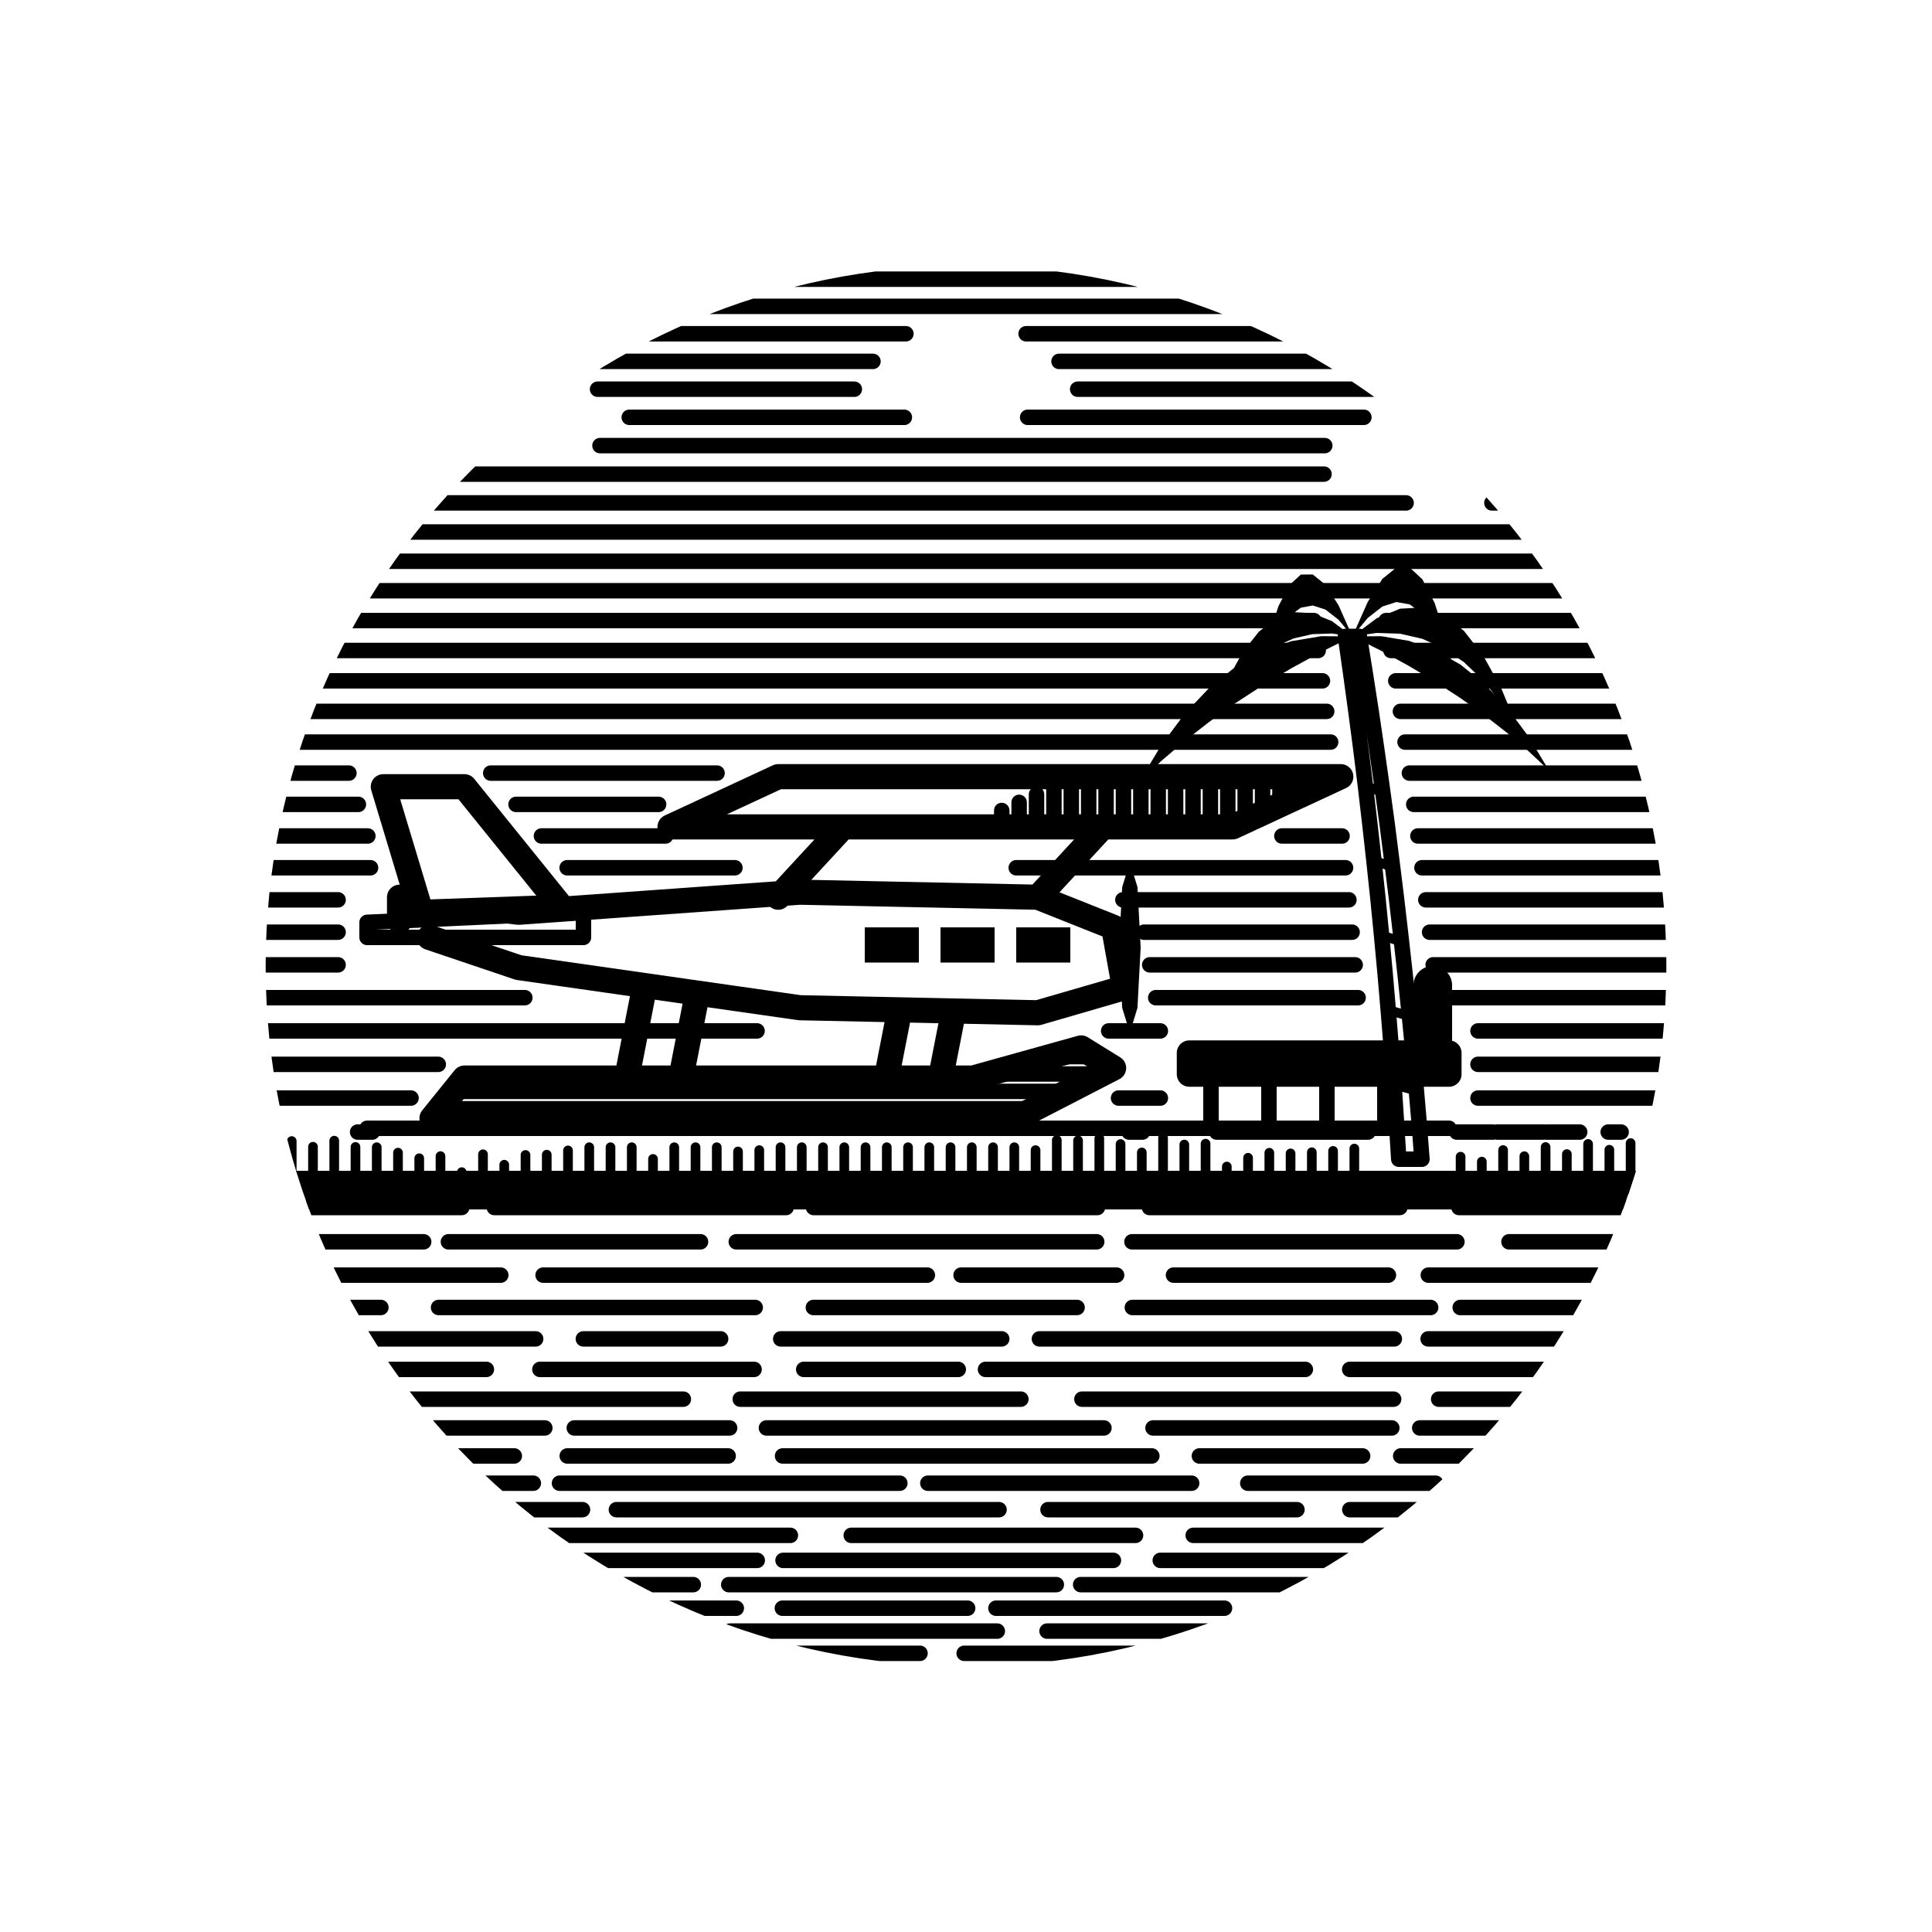
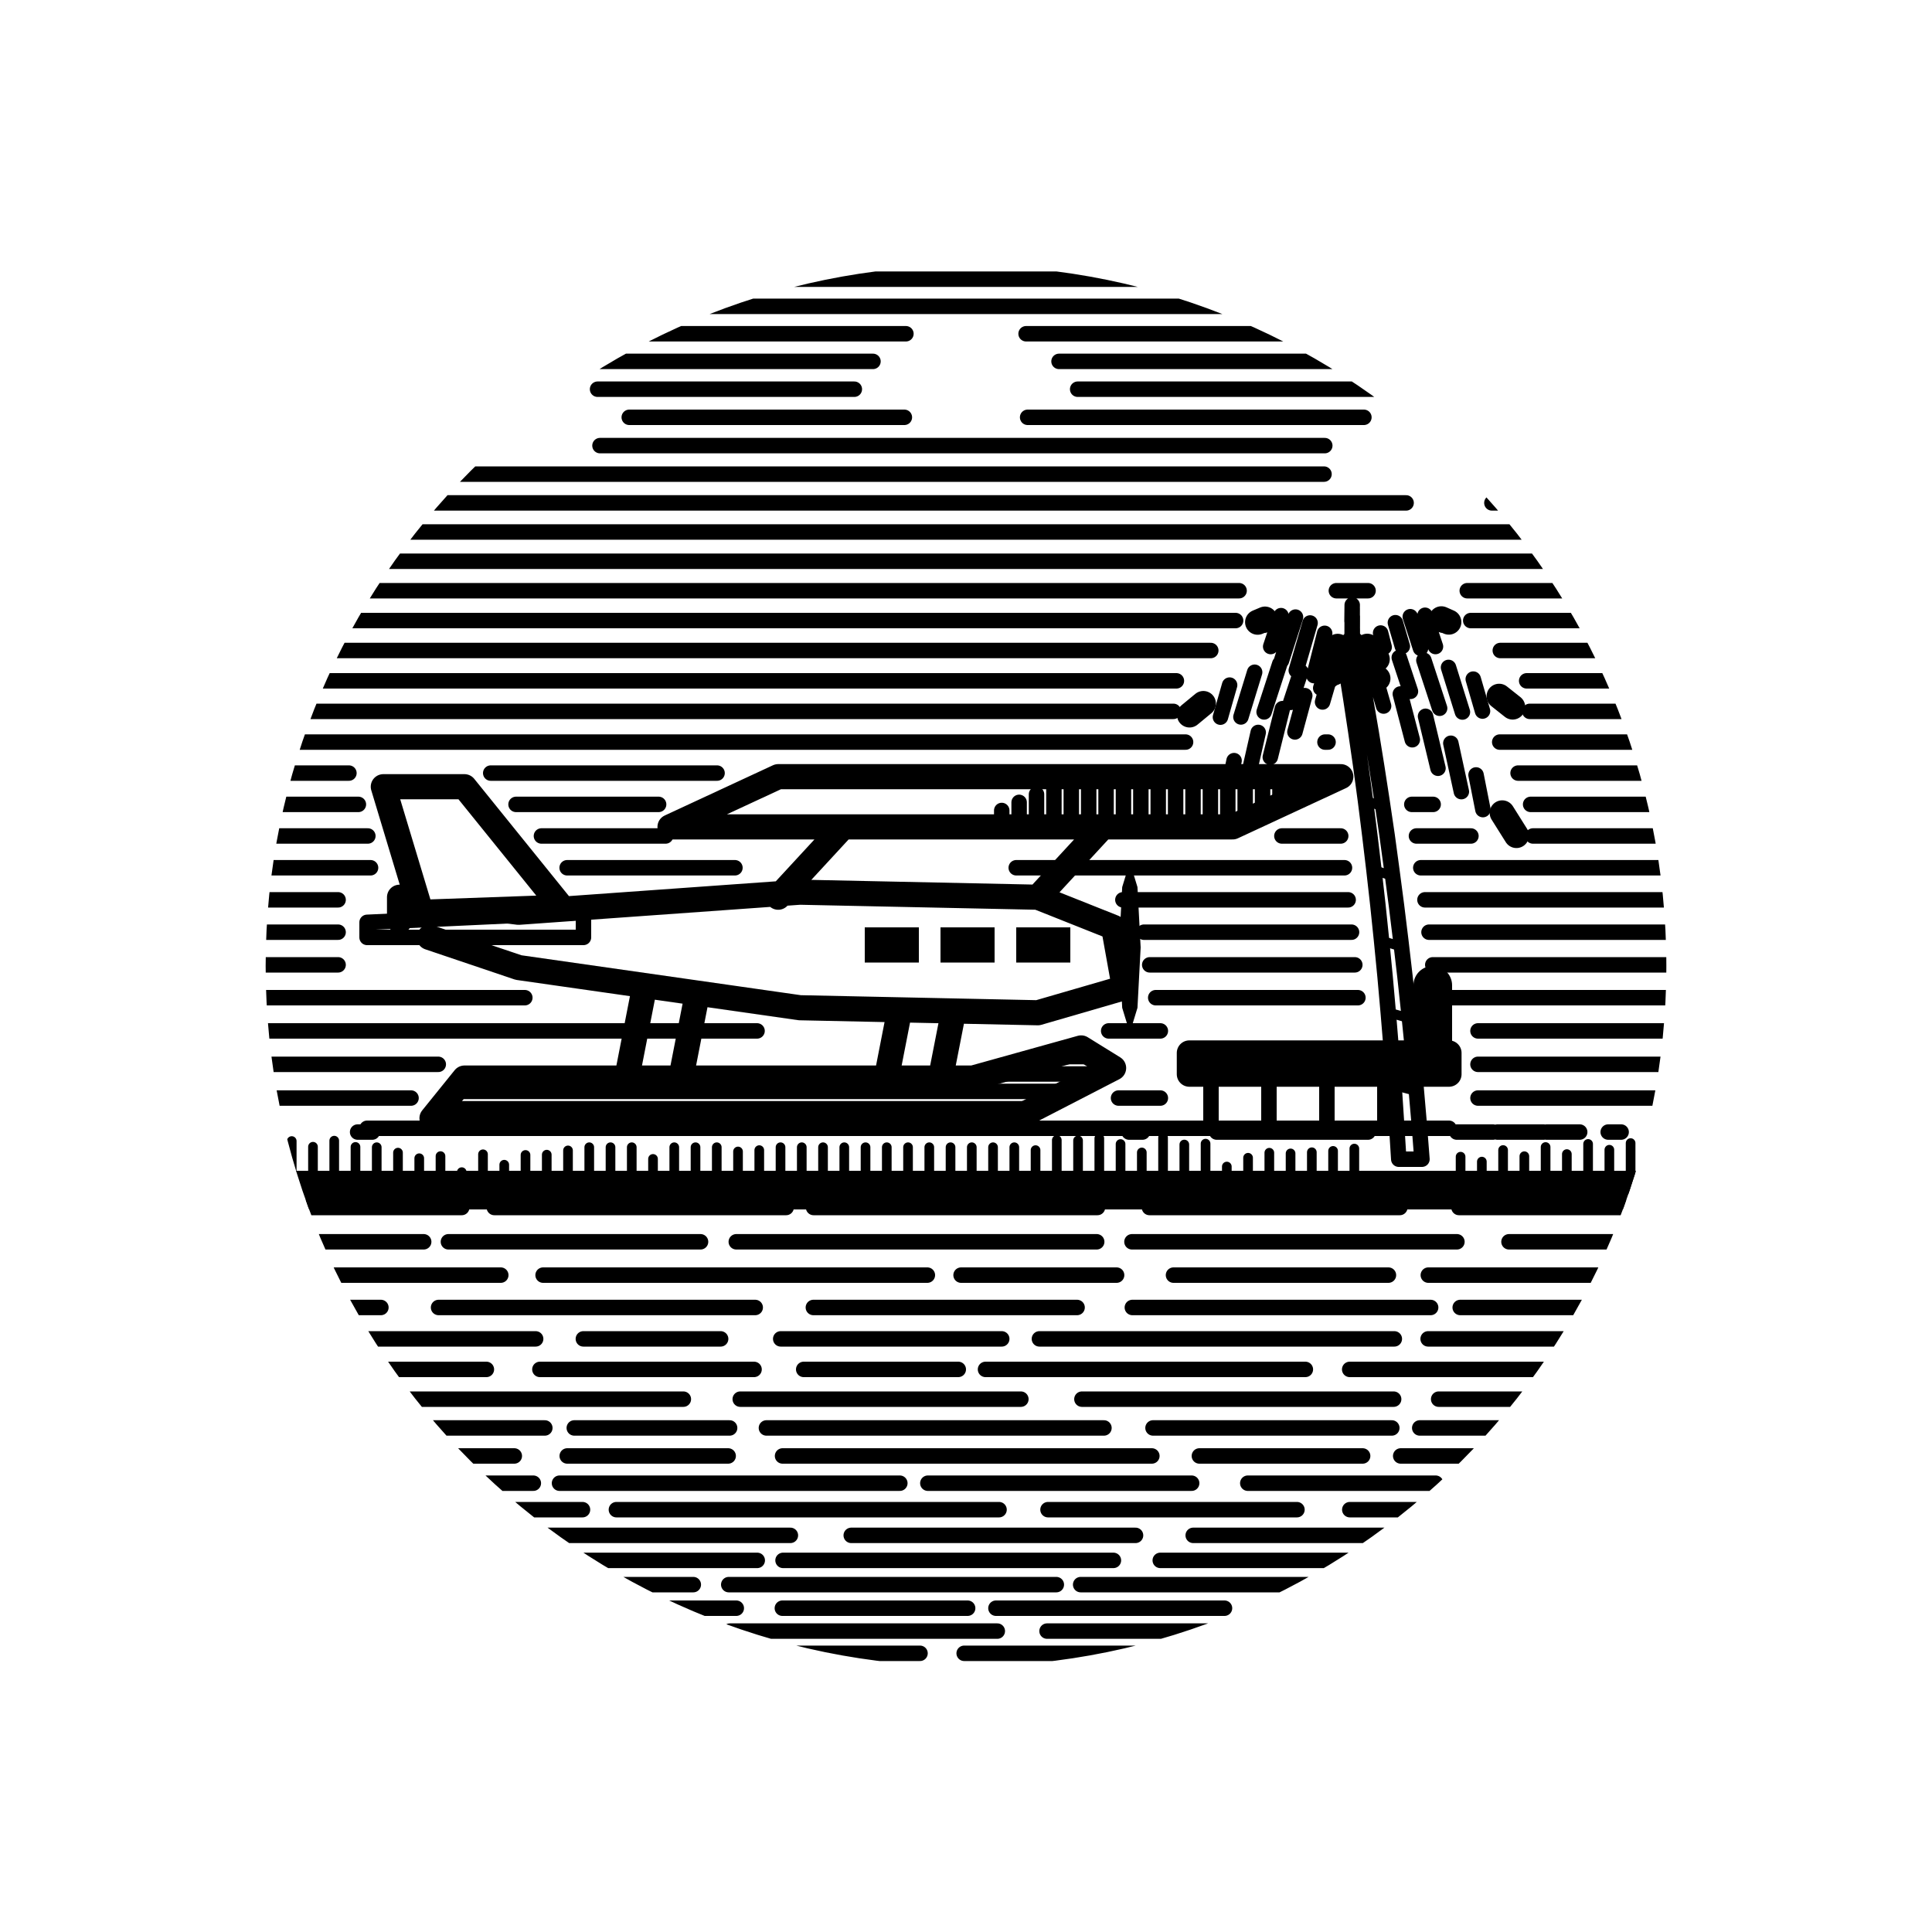
<svg xmlns="http://www.w3.org/2000/svg" viewBox="0 0 200 200">
  <defs>
    <clipPath id="w">
      <path d="M27.5 100A72.5 72.5 0 1 1 172.5 100A72.5 72.5 0 1 1 27.5 100Z" />
    </clipPath>
  </defs>
  <g clip-path="url(#w)" fill="none" stroke="#000" stroke-linecap="round" stroke-linejoin="round">
-     <path d="M140 65.88L136.76 65.86L133.66 66.38L130.7 67.44L127.87 69.05L125.19 71.2L122.64 73.89L120.22 77.13L117.95 80.91L120.22 78.77L122.64 76.71L125.19 74.72L127.87 72.8L130.7 70.96L133.66 69.19L136.76 67.5L140 65.88ZM140 65.88L137.88 64.3L135.85 63.47L133.91 63.37L132.07 64.01L130.31 65.4L128.64 67.52L127.06 70.38L125.58 73.98L127.06 71.65L128.64 69.69L130.31 68.12L132.07 66.92L133.91 66.09L135.85 65.65L137.88 65.58L140 65.88ZM140 65.88L138.57 62.67L137.21 60.53L135.9 59.47L134.66 59.48L133.48 60.57L132.35 62.74L131.29 65.98L130.29 70.3L131.29 67.48L132.35 65.31L133.48 63.78L134.66 62.91L135.9 62.68L137.21 63.1L138.57 64.16L140 65.88ZM140 65.88L140 62.65L140 60.33L140 58.92L140 58.42L140 58.83L140 60.15L140 62.39L140 65.53L140 63.68L140 62.37L140 61.6L140 61.37L140 61.68L140 62.54L140 63.94L140 65.88ZM140 65.88L141.59 62.31L143.1 59.93L144.55 58.75L145.94 58.76L147.25 59.98L148.5 62.39L149.68 65.99L150.8 70.8L149.68 67.66L148.5 65.24L147.25 63.55L145.94 62.57L144.55 62.32L143.1 62.79L141.59 63.97L140 65.88ZM140 65.88L142.52 64L144.94 63.01L147.24 62.89L149.44 63.66L151.54 65.3L153.52 67.83L155.4 71.23L157.17 75.52L155.4 72.74L153.52 70.42L151.54 68.54L149.44 67.12L147.24 66.13L144.94 65.6L142.52 65.52L140 65.88ZM140 65.88L142.99 65.86L145.85 66.34L148.58 67.32L151.19 68.8L153.66 70.79L156.02 73.27L158.24 76.26L160.34 79.74L158.24 77.77L156.02 75.87L153.66 74.03L151.19 72.27L148.58 70.57L145.85 68.94L142.99 67.37L140 65.88ZM138.9 65.28L141.1 65.28L141.1 67.48L138.9 67.48ZM89.52 96L95.12 96L95.12 99.64L89.52 99.64ZM97.36 96L102.96 96L102.96 99.64L97.36 99.64ZM105.2 96L110.8 96L110.8 99.64L105.2 99.64ZM118.08 98.08L117.75 104.33L116.96 106.92L116.17 104.33L115.84 98.08L116.17 91.83L116.96 89.24L117.75 91.83Z" fill="#000" stroke="none" />
-     <path d="M175.4 118.52L175.4 123.2M173.2 117.22L173.2 123.2M171 117.26L171 123.2M168.8 118.33L168.8 123.2M166.6 119.02L166.6 123.2M164.4 118.42L164.4 123.2M162.2 119.47L162.2 123.2M160 118.74L160 123.2M157.8 119.69L157.8 123.2M155.6 119.05L155.6 123.2M153.4 120.25L153.4 123.2M151.2 119.74L151.2 123.2M149 123L149 123.2M146.8 123L146.8 123.2M144.6 123L144.6 123.2M142.4 123L142.4 123.2M140.2 118.9L140.2 123.2M138 119.14L138 123.2M135.8 119.28L135.8 123.2M133.6 119.4L133.6 123.2M131.4 119.33L131.4 123.2M129.2 119.85L129.2 123.2M127 120.76L127 123.2M124.8 118.39L124.8 123.2M122.6 118.48L122.6 123.2M120.4 117.76L120.4 123.2M118.2 119.3L118.2 123.2M116 118.43L116 123.2M113.8 117.84L113.8 123.2M111.6 118.06L111.6 123.2M109.4 118.02L109.4 123.2M107.2 119.06L107.2 123.2M105 118.76L105 123.2M102.8 118.76L102.8 123.2M100.6 118.76L100.6 123.2M98.4 118.76L98.4 123.2M96.2 118.76L96.2 123.2M94 118.76L94 123.2M91.8 118.76L91.8 123.2M89.6 118.76L89.6 123.2M87.4 118.76L87.4 123.2M85.2 118.76L85.2 123.2M83 118.76L83 123.2M80.8 118.76L80.8 123.2M78.6 119.06L78.6 123.2M76.4 119.2L76.4 123.2M74.2 118.76L74.2 123.2M72 118.76L72 123.2M69.8 118.76L69.8 123.2M67.6 119.97L67.6 123.2M65.4 118.76L65.4 123.2M63.2 118.76L63.2 123.2M61 118.76L61 123.2M58.8 119.09L58.8 123.2M56.6 119.53L56.6 123.2M54.4 119.56L54.4 123.2M52.2 120.57L52.2 123.2M50 119.49L50 123.2M47.8 121.34L47.8 123.2M45.6 119.68L45.6 123.2M43.4 119.9L43.4 123.2M41.2 119.32L41.2 123.2M39 118.76L39 123.2M36.8 118.73L36.8 123.2M34.6 118.08L34.6 123.2M32.4 118.71L32.4 123.2M30.2 118.12L30.2 123.2M28 119.47L28 123.2M144.31 112.28L146.57 112.88M143.71 104.56L145.84 105.16M143.02 96.84L145.01 97.44M142.23 89.1L144.08 89.7M141.35 81.37L143.06 81.97M140.36 73.63L141.94 74.23" stroke-width="1" />
-     <path d="M27.5 28.9L172.5 28.9M27.5 31.71L172.5 31.71M27.5 34.55L93.78 34.55M106.22 34.55L172.5 34.55M27.5 37.41L47.41 37.41M56.59 37.41L90.37 37.41M109.63 37.41L172.5 37.41M27.5 40.29L42.14 40.29M61.86 40.29L88.44 40.29M111.56 40.29L172.5 40.29M27.5 43.2L38.86 43.2M65.14 43.2L93.62 43.2M106.38 43.2L141.19 43.2M158.81 43.2L172.5 43.2M27.5 46.13L41.89 46.13M62.11 46.13L137.14 46.13M162.86 46.13L172.5 46.13M27.5 49.08L137.06 49.08M162.94 49.08L172.5 49.08M27.5 52.06L145.56 52.06M154.44 52.06L172.5 52.06M27.5 55.07L172.5 55.07M27.5 58.1L172.5 58.1M27.5 61.15L172.5 61.15M27.5 64.24L136.01 64.24M143.49 64.24L172.5 64.24M27.5 67.34L136.46 67.34M143.99 67.34L172.5 67.34M27.5 70.48L136.9 70.48M144.49 70.48L172.5 70.48M27.5 73.64L137.34 73.64M144.97 73.64L172.5 73.64M27.5 76.82L137.75 76.82M145.45 76.82L172.5 76.82M27.5 80.03L36.12 80.03M50.8 80.03L74.23 80.03M145.9 80.03L172.5 80.03M27.5 83.27L37.1 83.27M53.42 83.27L68.18 83.27M146.35 83.27L172.5 83.27M27.5 86.54L38.08 86.54M56.05 86.54L68.9 86.54M132.7 86.54L138.93 86.54M146.78 86.54L172.5 86.54M27.5 89.83L38.36 89.83M58.71 89.83L76.08 89.83M105.2 89.83L139.29 89.83M147.2 89.83L172.5 89.83M27.5 93.15L35 93.15M116.24 93.15L139.64 93.15M147.6 93.15L172.5 93.15M27.5 96.5L35 96.5M118.42 96.5L139.97 96.5M147.99 96.5L172.5 96.5M27.5 99.88L35 99.88M119.02 99.88L140.29 99.88M148.36 99.88L172.5 99.88M27.5 103.28L54.33 103.28M119.64 103.28L140.59 103.28M148.72 103.28L172.5 103.28M27.5 106.72L78.37 106.72M114.77 106.72L120.12 106.72M153 106.72L172.5 106.72M27.5 110.18L45.37 110.18M153 110.18L172.5 110.18M27.5 113.67L42.55 113.67M115.79 113.67L120.12 113.67M153 113.67L172.5 113.67M27.5 117.19L28.63 117.19M37.02 117.19L38.54 117.19M116.88 117.19L118.27 117.19M125.95 117.19L141.62 117.19M150.8 117.19L154.55 117.19M155.01 117.19L159.79 117.19M160.11 117.19L163.53 117.19M166.48 117.19L167.82 117.19M27.5 125L47.8 125M51.17 125L81.38 125M84.22 125L113.61 125M118.99 125L144.91 125M151.03 125L170.99 125M27.5 128.55L43.86 128.55M46.42 128.55L72.52 128.55M76.22 128.55L113.53 128.55M117.18 128.55L150.82 128.55M156.21 128.55L172.5 128.55M27.5 132L31.05 132M34.64 132L51.84 132M56.22 132L96 132M99.49 132L115.59 132M121.48 132L143.73 132M147.86 132L172.5 132M27.5 135.35L39.43 135.35M45.4 135.35L78.18 135.35M84.2 135.35L111.5 135.35M117.22 135.35L148.1 135.35M151.16 135.35L172.5 135.35M27.5 138.6L55.45 138.6M60.39 138.6L74.6 138.6M80.82 138.6L103.7 138.6M107.6 138.6L144.34 138.6M147.84 138.6L166.4 138.6M27.5 141.76L50.35 141.76M55.89 141.76L78.06 141.76M83.2 141.76L99.2 141.76M102.02 141.76L135.13 141.76M139.72 141.76L160.31 141.76M166.53 141.76L172.5 141.76M27.5 144.84L29.84 144.84M34.47 144.84L70.74 144.84M76.63 144.84L105.68 144.84M112 144.84L144.27 144.84M148.93 144.84L165.79 144.84M169.46 144.84L172.5 144.84M27.5 147.82L56.4 147.82M59.45 147.82L75.53 147.82M79.34 147.82L114.28 147.82M119.36 147.82L144.08 147.82M146.97 147.82L168.53 147.82M27.5 150.72L53.24 150.72M58.72 150.72L75.38 150.72M81.01 150.72L119.24 150.72M124.16 150.72L141.06 150.72M145 150.72L169.48 150.72M27.5 153.54L55.21 153.54M57.92 153.54L93.15 153.54M96.05 153.54L123.36 153.54M129.17 153.54L148.62 153.54M153.51 153.54L170.13 153.54M27.5 156.28L34.84 156.28M40.07 156.28L60.3 156.28M63.81 156.28L103.42 156.28M108.49 156.28L134.26 156.28M139.73 156.28L154.74 156.28M159.71 156.28L172.5 156.28M27.5 158.94L47.28 158.94M51.12 158.94L81.82 158.94M88.12 158.94L117.55 158.94M123.52 158.94L157.63 158.94M161.27 158.94L172.5 158.94M27.5 161.53L46.57 161.53M52.63 161.53L78.39 161.53M81.06 161.53L115.26 161.53M120.11 161.53L141.55 161.53M147.62 161.53L172.5 161.53M27.5 164.04L44.92 164.04M50.64 164.04L71.77 164.04M75.44 164.04L109.35 164.04M111.87 164.04L142.99 164.04M147.61 164.04L168.64 164.04M27.5 166.48L45.95 166.48M51.14 166.48L76.22 166.48M80.99 166.48L100.17 166.48M103.1 166.48L126.76 166.48M131.25 166.48L146.88 166.48M151.82 166.48L172.5 166.48M27.5 168.85L46.83 168.85M50.76 168.85L71.32 168.85M75.56 168.85L103.24 168.85M108.39 168.85L131.72 168.85M135.2 168.85L169.74 168.85M27.5 171.15L52.1 171.15M55.12 171.15L72.67 171.15M79.14 171.15L95.24 171.15M99.81 171.15L123.99 171.15M127.02 171.15L146.45 171.15M152.88 171.15L172.5 171.15M144.8 120L144.56 116.14L144.31 112.28L144.23 111.2M144.06 109L144.02 108.42L143.71 104.56L143.38 100.7L143.02 96.84L142.64 92.97L142.23 89.1L141.8 85.24L141.35 81.37L140.87 77.5L140.36 73.63L139.83 69.75L139.28 65.88L140.72 65.88L141.34 69.75L141.94 73.63L142.51 77.5L143.06 81.37L143.59 85.24L144.08 89.1L144.56 92.97L145.01 96.84L145.44 100.7L145.84 104.56L146.22 108.42L146.27 109M146.47 111.2L146.57 112.28L146.9 116.14L147.2 120L144.8 120M108.99 109.38L113.07 109.38M102.53 111.18L113.78 111.18M47.27 112.98L110.29 112.98M45.81 114.78L106.8 114.78M38 95.48L60.4 94.44L60.4 97.04L38 97.04ZM136.1 80.6L136.1 81.45M134.3 80.6L134.3 82.29M132.5 80.6L132.5 83.13M130.7 80.6L130.7 83.96M128.9 80.6L128.9 84.8M127.1 80.6L127.1 85.4M125.3 80.6L125.3 85.4M123.5 80.6L123.5 85.4M121.7 80.6L121.7 85.4M119.9 80.6L119.9 85.4M118.1 80.6L118.1 85.4M116.3 80.6L116.3 85.4M114.5 80.6L114.5 85.4M112.7 80.6L112.7 85.4M110.9 80.6L110.9 85.4M109.1 81.39L109.1 85.4M107.3 82.23L107.3 85.4M105.5 83.06L105.5 85.4M103.7 83.9L103.7 85.4M125.36 111.2L125.36 116.8M131.36 111.2L131.36 116.8M137.36 111.2L137.36 116.8M143.36 111.2L143.36 116.8M38 116.8L150 116.8" stroke-width="1.6" />
-     <path d="M66.75 102.03L64.88 111.6M72.2 102.81L70.48 111.6M93.14 104.54L91.76 111.6M98.72 104.66L97.36 111.6M44.72 115.76L48.08 111.6L100.72 111.6L111.92 108.48L115.28 110.56L105.2 115.76ZM116.4 102.24L115.28 96L107.44 92.88L82.8 92.36L53.68 94.44L51.46 94.16M43.2 93.11L41.36 92.88L41.36 95.32M44.44 97.04L53.68 100.16L82.8 104.32L107.44 104.84L116.4 102.24M43.6 94.44L39.68 81.44L48.08 81.44L58.16 93.92ZM80.56 92.88L87.28 85.6M107.44 92.88L114.16 85.6M69.36 85.6L127.6 85.6L138.8 80.4L80.56 80.4ZM123.12 109L150 109L150 111.2L123.12 111.2Z" stroke-width="2.6" />
+     <path d="M138.53 68.82L139.26 67.5L140.74 67.5L141.47 68.82L140.74 70.14L139.26 70.14ZM89.52 96L95.12 96L95.12 99.64L89.52 99.64ZM97.36 96L102.96 96L102.96 99.64L97.36 99.64ZM105.2 96L110.8 96L110.8 99.64L105.2 99.64ZM118.08 98.08L117.75 104.33L116.96 106.92L116.17 104.33L115.84 98.08L116.17 91.83L116.96 89.24L117.75 91.83Z" fill="#000" stroke="none" />
+     <path d="M175.4 118.52L175.4 123.2M173.2 117.22L173.2 123.2M171 117.26L171 123.2M168.8 118.33L168.8 123.2M166.6 119.02L166.6 123.2M164.4 118.42L164.4 123.2M162.2 119.47L162.2 123.2M160 118.74L160 123.2M157.8 119.69L157.8 123.2M155.6 119.05L155.6 123.2M153.4 120.25L153.4 123.2M151.2 119.74L151.2 123.2M149 123L149 123.2M146.8 123L146.8 123.2M144.6 123L144.6 123.2M142.4 123L142.4 123.2M140.2 118.9L140.2 123.2M138 119.14L138 123.2M135.8 119.28L135.8 123.2M133.6 119.4L133.6 123.2M131.4 119.33L131.4 123.2M129.2 119.85L129.2 123.2M127 120.76L127 123.2M124.8 118.39L124.8 123.2M122.6 118.48L122.6 123.2M120.4 117.76L120.4 123.2M118.2 119.3L118.2 123.2M116 118.43L116 123.2M113.8 117.84L113.8 123.2M111.6 118.06L111.6 123.2M109.4 118.02L109.4 123.2M107.2 119.06L107.2 123.2M105 118.76L105 123.2M102.8 118.76L102.8 123.2M100.6 118.76L100.6 123.2M98.4 118.76L98.4 123.2M96.2 118.76L96.2 123.2M94 118.76L94 123.2M91.8 118.76L91.8 123.2M89.6 118.76L89.6 123.2M87.4 118.76L87.4 123.2M85.2 118.76L85.2 123.2M83 118.76L83 123.2M80.8 118.76L80.8 123.2M78.6 119.06L78.6 123.2M76.4 119.2L76.4 123.2M74.2 118.76L74.2 123.2M72 118.76L72 123.2M69.8 118.76L69.8 123.2M67.6 119.97L67.6 123.2M65.4 118.76L65.4 123.2M63.2 118.76L63.2 123.2M61 118.76L61 123.2M58.8 119.09L58.8 123.2M56.6 119.53L56.6 123.2M54.4 119.56L54.4 123.2M52.2 120.57L52.2 123.2M50 119.49L50 123.2M47.8 121.34L47.8 123.2M45.6 119.68L45.6 123.2M43.4 119.9L43.4 123.2M41.2 119.32L41.2 123.2M39 118.76L39 123.2M36.8 118.73L36.8 123.2M34.6 118.08L34.6 123.2M32.4 118.71L32.4 123.2M30.2 118.12L30.2 123.2M28 119.47L28 123.2M144.31 112.34L146.57 112.94M143.71 104.8L145.84 105.4M143.02 97.38L145.01 97.98M142.23 90.06L144.08 90.66M141.35 82.87L143.06 83.47M140.36 75.79L141.94 76.39" stroke-width="1" />
+     <path d="M27.5 28.9L172.5 28.9M27.5 31.71L172.5 31.71M27.5 34.55L93.78 34.55M106.22 34.55L172.5 34.55M27.5 37.41L47.41 37.41M56.59 37.41L90.37 37.41M109.63 37.41L172.5 37.41M27.5 40.29L42.14 40.29M61.86 40.29L88.44 40.29M111.56 40.29L172.5 40.29M27.5 43.2L38.86 43.2M65.14 43.2L93.62 43.2M106.38 43.2L141.19 43.2M158.81 43.2L172.5 43.2M27.5 46.13L41.89 46.13M62.11 46.13L137.14 46.13M162.86 46.13L172.5 46.13M27.5 49.08L137.06 49.08M162.94 49.08L172.5 49.08M27.5 52.06L145.56 52.06M154.44 52.06L172.5 52.06M27.5 55.07L172.5 55.07M27.5 58.1L172.5 58.1M27.5 61.15L128.27 61.15M138.34 61.15L141.62 61.15M151.89 61.15L172.5 61.15M27.5 64.24L127.91 64.24M152.25 64.24L172.5 64.24M27.5 67.34L125.34 67.34M155.31 67.34L172.5 67.34M27.5 70.48L121.78 70.48M158.04 70.48L172.5 70.48M27.5 73.64L121.47 73.64M158.36 73.64L172.5 73.64M27.5 76.82L122.73 76.82M137.16 76.82L137.48 76.82M155.25 76.82L172.5 76.82M27.5 80.03L36.12 80.03M50.8 80.03L74.23 80.03M157.15 80.03L172.5 80.03M27.5 83.27L37.1 83.27M53.42 83.27L68.18 83.27M146.15 83.27L148.36 83.27M158.45 83.27L172.5 83.27M27.5 86.54L38.08 86.54M56.05 86.54L68.9 86.54M132.7 86.54L138.79 86.54M146.63 86.54L152.27 86.54M158.69 86.54L172.5 86.54M27.5 89.83L38.36 89.83M58.71 89.83L76.08 89.83M105.2 89.83L139.18 89.83M147.08 89.83L172.5 89.83M27.5 93.15L35 93.15M116.24 93.15L139.56 93.15M147.51 93.15L172.5 93.15M27.5 96.5L35 96.5M118.42 96.5L139.91 96.5M147.93 96.5L172.5 96.5M27.5 99.88L35 99.88M119.02 99.88L140.25 99.88M148.32 99.88L172.5 99.88M27.5 103.28L54.33 103.28M119.64 103.28L140.57 103.28M148.69 103.28L172.5 103.28M27.5 106.72L78.37 106.72M114.77 106.72L120.12 106.72M153 106.72L172.5 106.72M27.5 110.18L45.37 110.18M153 110.18L172.5 110.18M27.5 113.67L42.55 113.67M115.79 113.67L120.12 113.67M153 113.67L172.5 113.67M27.5 117.19L28.63 117.19M37.02 117.19L38.54 117.19M116.88 117.19L118.27 117.19M125.95 117.19L141.62 117.19M150.8 117.19L154.55 117.19M155.01 117.19L159.79 117.19M160.11 117.19L163.53 117.19M166.48 117.19L167.82 117.19M27.5 125L47.8 125M51.17 125L81.38 125M84.22 125L113.61 125M118.99 125L144.91 125M151.03 125L170.99 125M27.5 128.55L43.86 128.55M46.42 128.55L72.52 128.55M76.22 128.55L113.53 128.55M117.18 128.55L150.82 128.55M156.21 128.55L172.5 128.55M27.5 132L31.05 132M34.64 132L51.84 132M56.22 132L96 132M99.49 132L115.59 132M121.48 132L143.73 132M147.86 132L172.5 132M27.5 135.35L39.43 135.35M45.4 135.35L78.18 135.35M84.2 135.35L111.5 135.35M117.22 135.35L148.1 135.35M151.16 135.35L172.5 135.35M27.5 138.6L55.45 138.6M60.39 138.6L74.6 138.6M80.82 138.6L103.7 138.6M107.6 138.6L144.34 138.6M147.84 138.6L166.4 138.6M27.5 141.76L50.35 141.76M55.89 141.76L78.06 141.76M83.2 141.76L99.2 141.76M102.02 141.76L135.13 141.76M139.72 141.76L160.31 141.76M166.53 141.76L172.5 141.76M27.5 144.84L29.84 144.84M34.47 144.84L70.74 144.84M76.63 144.84L105.68 144.84M112 144.84L144.27 144.84M148.93 144.84L165.79 144.84M169.46 144.84L172.5 144.84M27.5 147.82L56.4 147.82M59.45 147.82L75.53 147.82M79.34 147.82L114.28 147.82M119.36 147.82L144.08 147.82M146.97 147.82L168.53 147.82M27.5 150.72L53.24 150.72M58.72 150.72L75.38 150.72M81.01 150.72L119.24 150.72M124.16 150.72L141.06 150.72M145 150.72L169.48 150.72M27.5 153.54L55.21 153.54M57.92 153.54L93.15 153.54M96.05 153.54L123.36 153.54M129.17 153.54L148.62 153.54M153.51 153.54L170.13 153.54M27.5 156.28L34.84 156.28M40.07 156.28L60.3 156.28M63.81 156.28L103.42 156.28M108.49 156.28L134.26 156.28M139.73 156.28L154.74 156.28M159.71 156.28L172.5 156.28M27.5 158.94L47.28 158.94M51.12 158.94L81.82 158.94M88.12 158.94L117.55 158.94M123.52 158.94L157.63 158.94M161.27 158.94L172.5 158.94M27.5 161.53L46.57 161.53M52.63 161.53L78.39 161.53M81.06 161.53L115.26 161.53M120.11 161.53L141.55 161.53M147.62 161.53L172.5 161.53M27.5 164.04L44.92 164.04M50.64 164.04L71.77 164.04M75.44 164.04L109.35 164.04M111.87 164.04L142.99 164.04M147.61 164.04L168.64 164.04M27.5 166.48L45.95 166.48M51.14 166.48L76.22 166.48M80.99 166.48L100.17 166.48M103.1 166.48L126.76 166.48M131.25 166.48L146.88 166.48M151.82 166.48L172.5 166.48M27.5 168.85L46.83 168.85M50.76 168.85L71.32 168.85M75.56 168.85L103.24 168.85M108.39 168.85L131.72 168.85M135.2 168.85L169.74 168.85M27.5 171.15L52.1 171.15M55.12 171.15L72.67 171.15M79.14 171.15L95.24 171.15M99.81 171.15L123.99 171.15M127.02 171.15L146.45 171.15M152.88 171.15L172.5 171.15M144.8 120L144.56 116.16L144.31 112.34L144.22 111.2M144.05 109L144.02 108.56L143.71 104.8L143.38 101.07L143.02 97.38L142.64 93.71L142.23 90.06L141.8 86.45L141.35 82.87L140.87 79.31L140.36 75.79L139.83 72.29L139.28 68.82L139.99 68.82M139.99 68.82L140.72 68.82L141.34 72.29L141.94 75.79L142.51 79.31L143.06 82.87L143.59 86.45L144.08 90.06L144.56 93.71L145.01 97.38L145.44 101.07L145.84 104.8L146.22 108.56L146.26 109M146.46 111.2L146.57 112.34L146.9 116.16L147.2 120L144.8 120M137.71 69.94L136.91 72.67M135.07 72.01L134.05 75.77M132.75 73.36L131.5 78.38M130.25 75.82L129.21 80.4M127.75 78.74L127.41 80.4M137.15 69.94L136.72 71.23M134.66 69.54L133.61 72.71M132.48 68.72L130.86 73.7M129.88 69.59L128.46 74.22M127.29 70.92L126.34 74.24M124.69 72.71L124.51 73.43M138.64 67.07L138.01 69.94M137.13 65.56L136.02 69.94M135.62 64.49L134.19 69.4M134.11 63.88L132.66 68.39M132.61 63.73L131.54 66.93M131.1 64.02L130.88 64.72M140 66.85L139.99 69.43M139.99 65.1L139.99 68.96M139.99 63.81L139.98 67.96M139.98 62.99L139.97 66.42M139.98 62.63L139.96 64.3M141.38 67.05L142.02 69.96M142.92 65.53L143.29 66.99M144.45 64.46L145.17 66.91M145.99 63.84L147.05 67.11M147.52 63.69L148.6 66.93M149.06 63.99L149.28 64.7M142.3 68.26L142.53 68.95M144.85 68.07L146.01 71.57M147.4 68.35L149.03 73.32M149.95 69.09L151.39 73.71M152.51 70.3L153.47 73.61M155.06 71.96L155.25 72.68M142.35 70.03L143.23 73.09M144.96 71.84L146.2 76.58M147.57 74.15L148.86 79.53M150.19 76.94L151.28 81.95M152.8 80.22L153.51 83.81M155.41 83.99L155.55 84.77M108.99 109.38L113.07 109.38M102.53 111.18L113.78 111.18M47.27 112.98L110.29 112.98M45.81 114.78L106.8 114.78M38 95.48L60.4 94.44L60.4 97.04L38 97.04ZM136.1 80.6L136.1 81.45M134.3 80.6L134.3 82.29M132.5 80.6L132.5 83.13M130.7 80.6L130.7 83.96M128.9 80.6L128.9 84.8M127.1 80.6L127.1 85.4M125.3 80.6L125.3 85.4M123.5 80.6L123.5 85.4M121.7 80.6L121.7 85.4M119.9 80.6L119.9 85.4M118.1 80.6L118.1 85.4M116.3 80.6L116.3 85.4M114.5 80.6L114.5 85.4M112.7 80.6L112.7 85.4M110.9 80.6L110.9 85.4M109.1 81.39L109.1 85.4M107.3 82.23L107.3 85.4M105.5 83.06L105.5 85.4M103.7 83.9L103.7 85.4M125.36 111.2L125.36 116.8M131.36 111.2L131.36 116.8M137.36 111.2L137.36 116.8M143.36 111.2L143.36 116.8M38 116.8L150 116.8" stroke-width="1.6" />
+     <path d="M140 68.82L139.99 68.82M139.99 68.83L138.38 69.5L138.06 69.67M137.56 69.94L137.46 69.99M140 68.82L139.99 68.82M139.99 68.82L138.31 68.46L138.24 68.45M124.57 72.83L123.14 74.01M140 68.82L139.99 68.81M139.99 68.8L139.02 67.52L138.48 66.91M130.95 64.09L130.19 64.41M140 68.82L140 67.51L140 66.64M140 68.82L141 67.51L141.54 66.9M149.21 64.06L149.98 64.4M140 68.82L141.66 68.38L142.57 68.24M155.19 72.08L156.59 73.19M140 68.82L141.7 69.66L142.64 70.23M155.51 84.15L156.98 86.49M66.75 102.03L64.88 111.6M72.2 102.81L70.48 111.6M93.14 104.54L91.76 111.6M98.72 104.66L97.36 111.6M44.72 115.76L48.08 111.6L100.72 111.6L111.92 108.48L115.28 110.56L105.2 115.76ZM116.4 102.24L115.28 96L107.44 92.88L82.8 92.36L53.68 94.44L51.46 94.16M43.2 93.11L41.36 92.88L41.36 95.32M44.44 97.04L53.68 100.16L82.8 104.32L107.44 104.84L116.4 102.24M43.6 94.44L39.68 81.44L48.08 81.44L58.16 93.92ZM80.56 92.88L87.28 85.6M107.44 92.88L114.16 85.6M69.36 85.6L127.6 85.6L138.8 80.4L80.56 80.4ZM123.12 109L150 109L150 111.2L123.12 111.2Z" stroke-width="2.6" />
    <path d="M148.32 109L148.32 102M27.5 123.2L172.5 123.2" stroke-width="4" />
  </g>
</svg>
